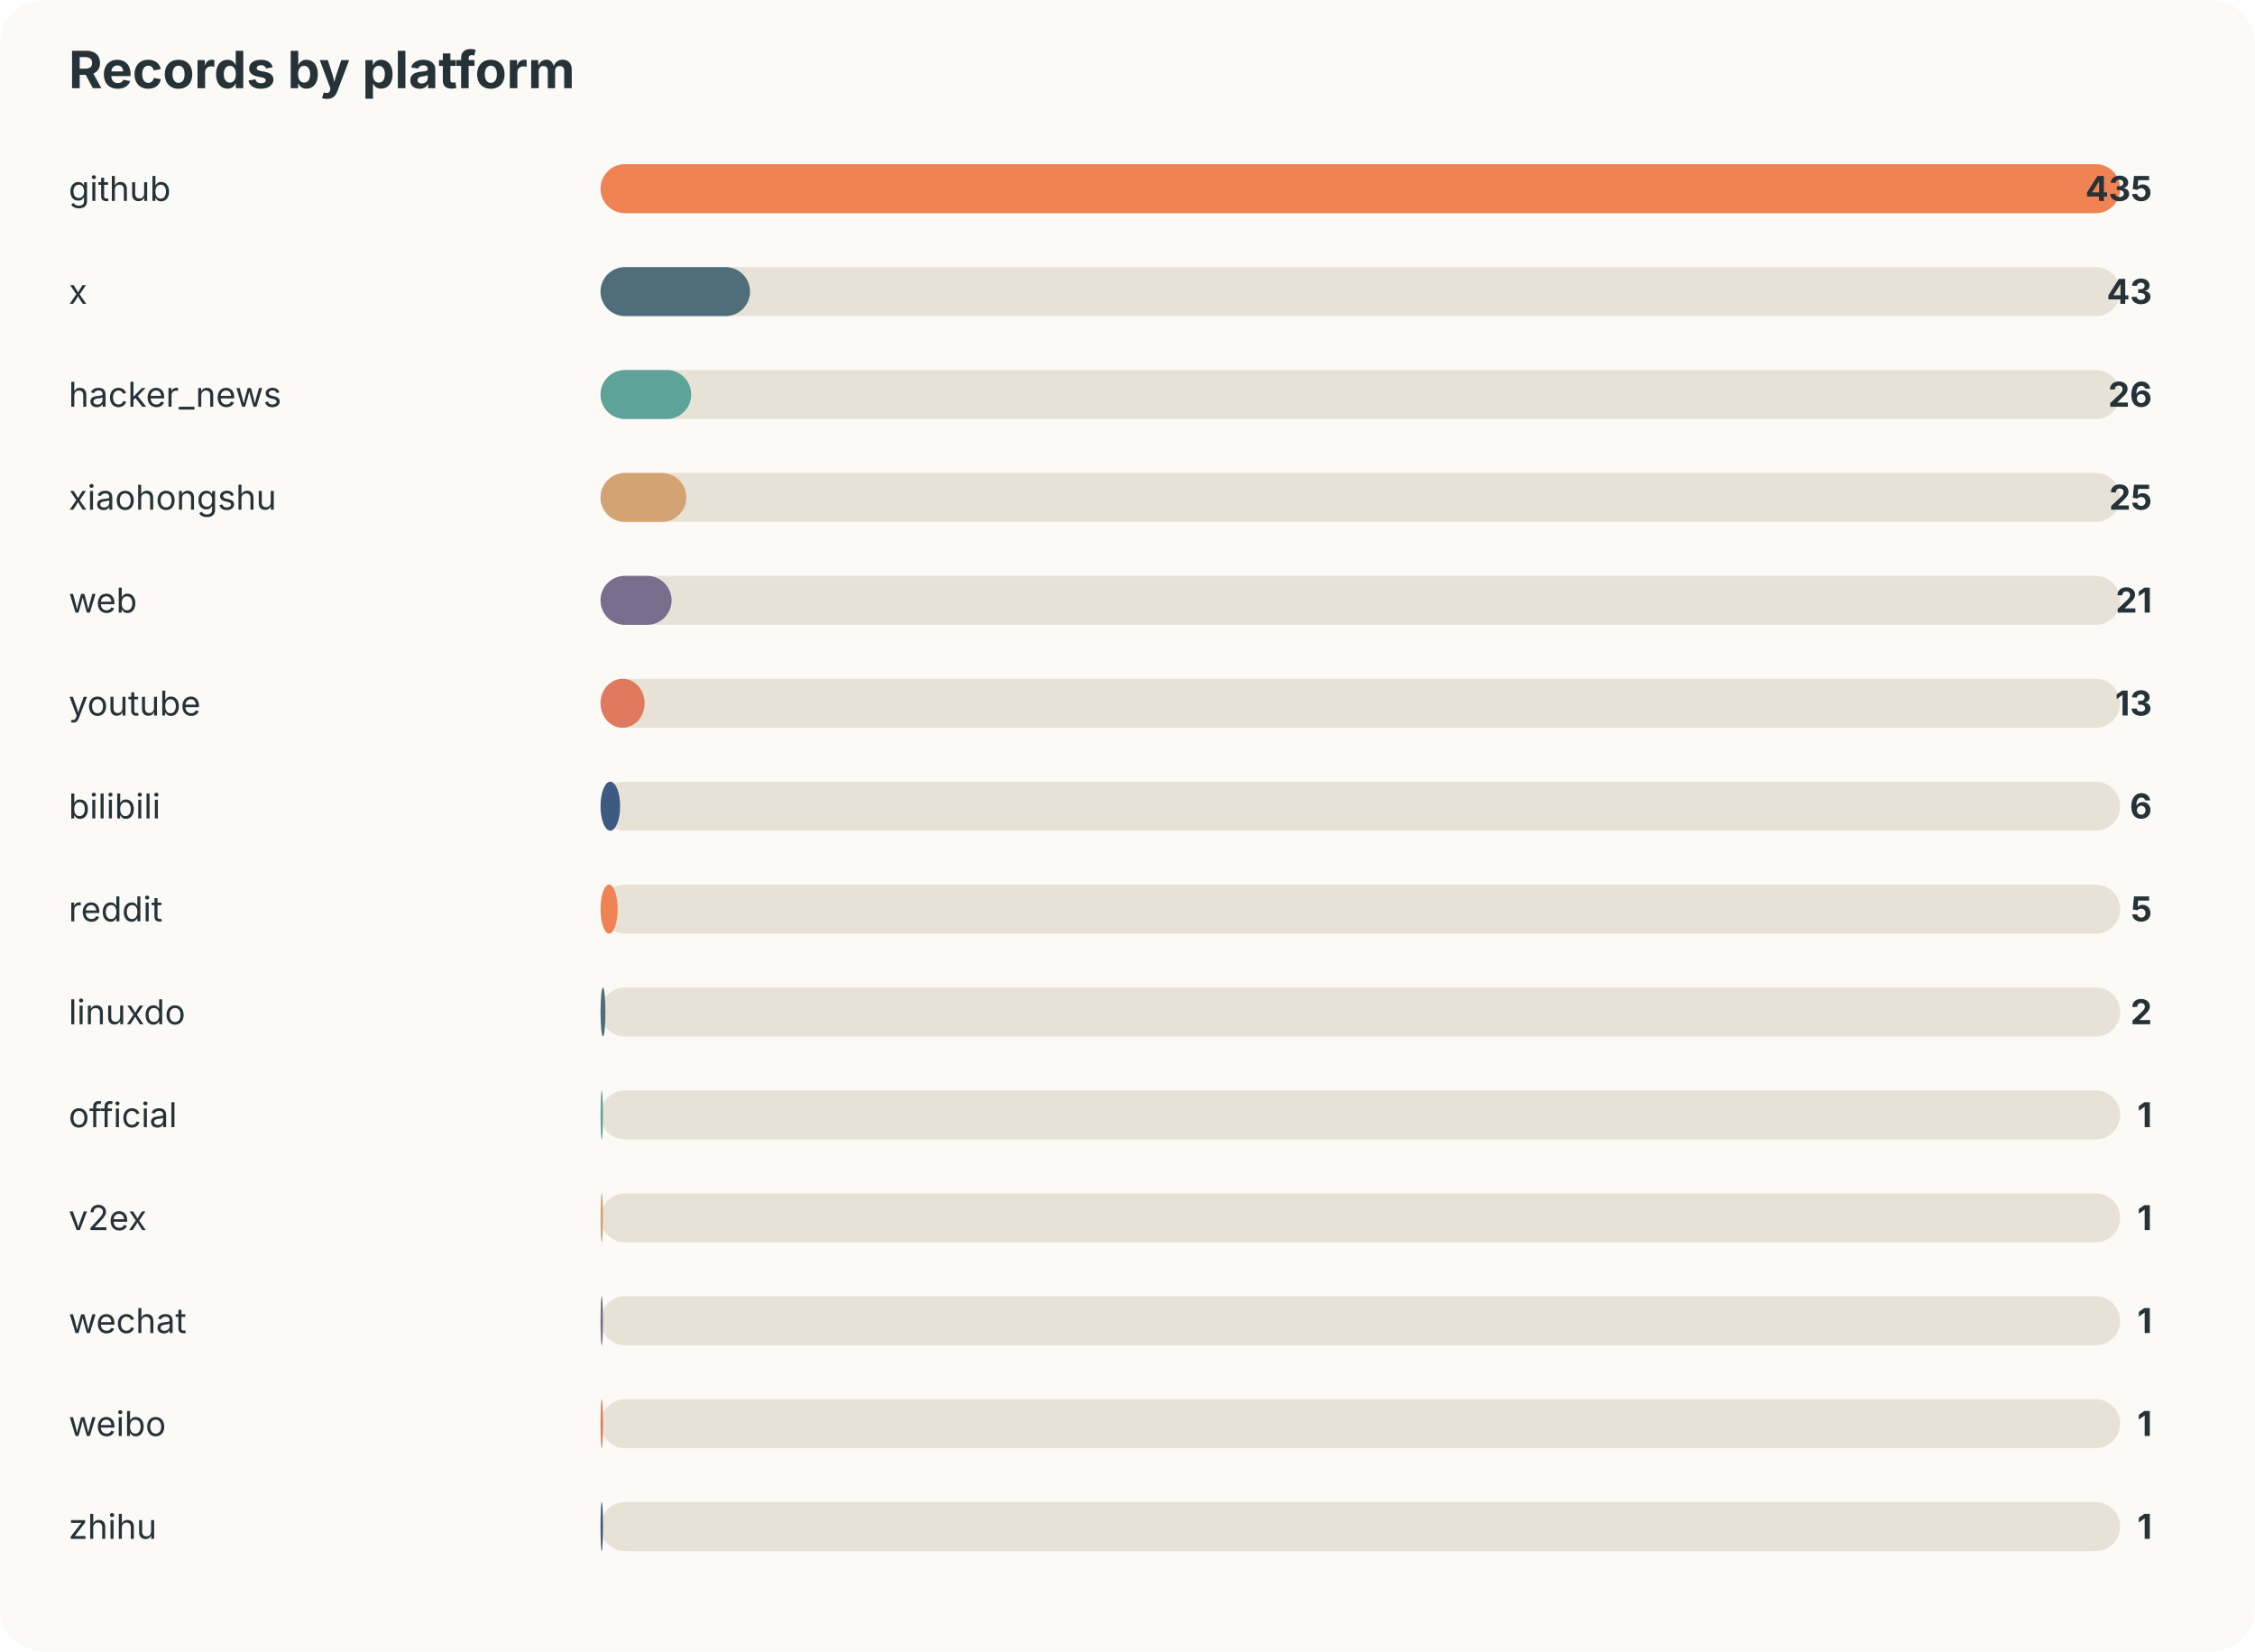
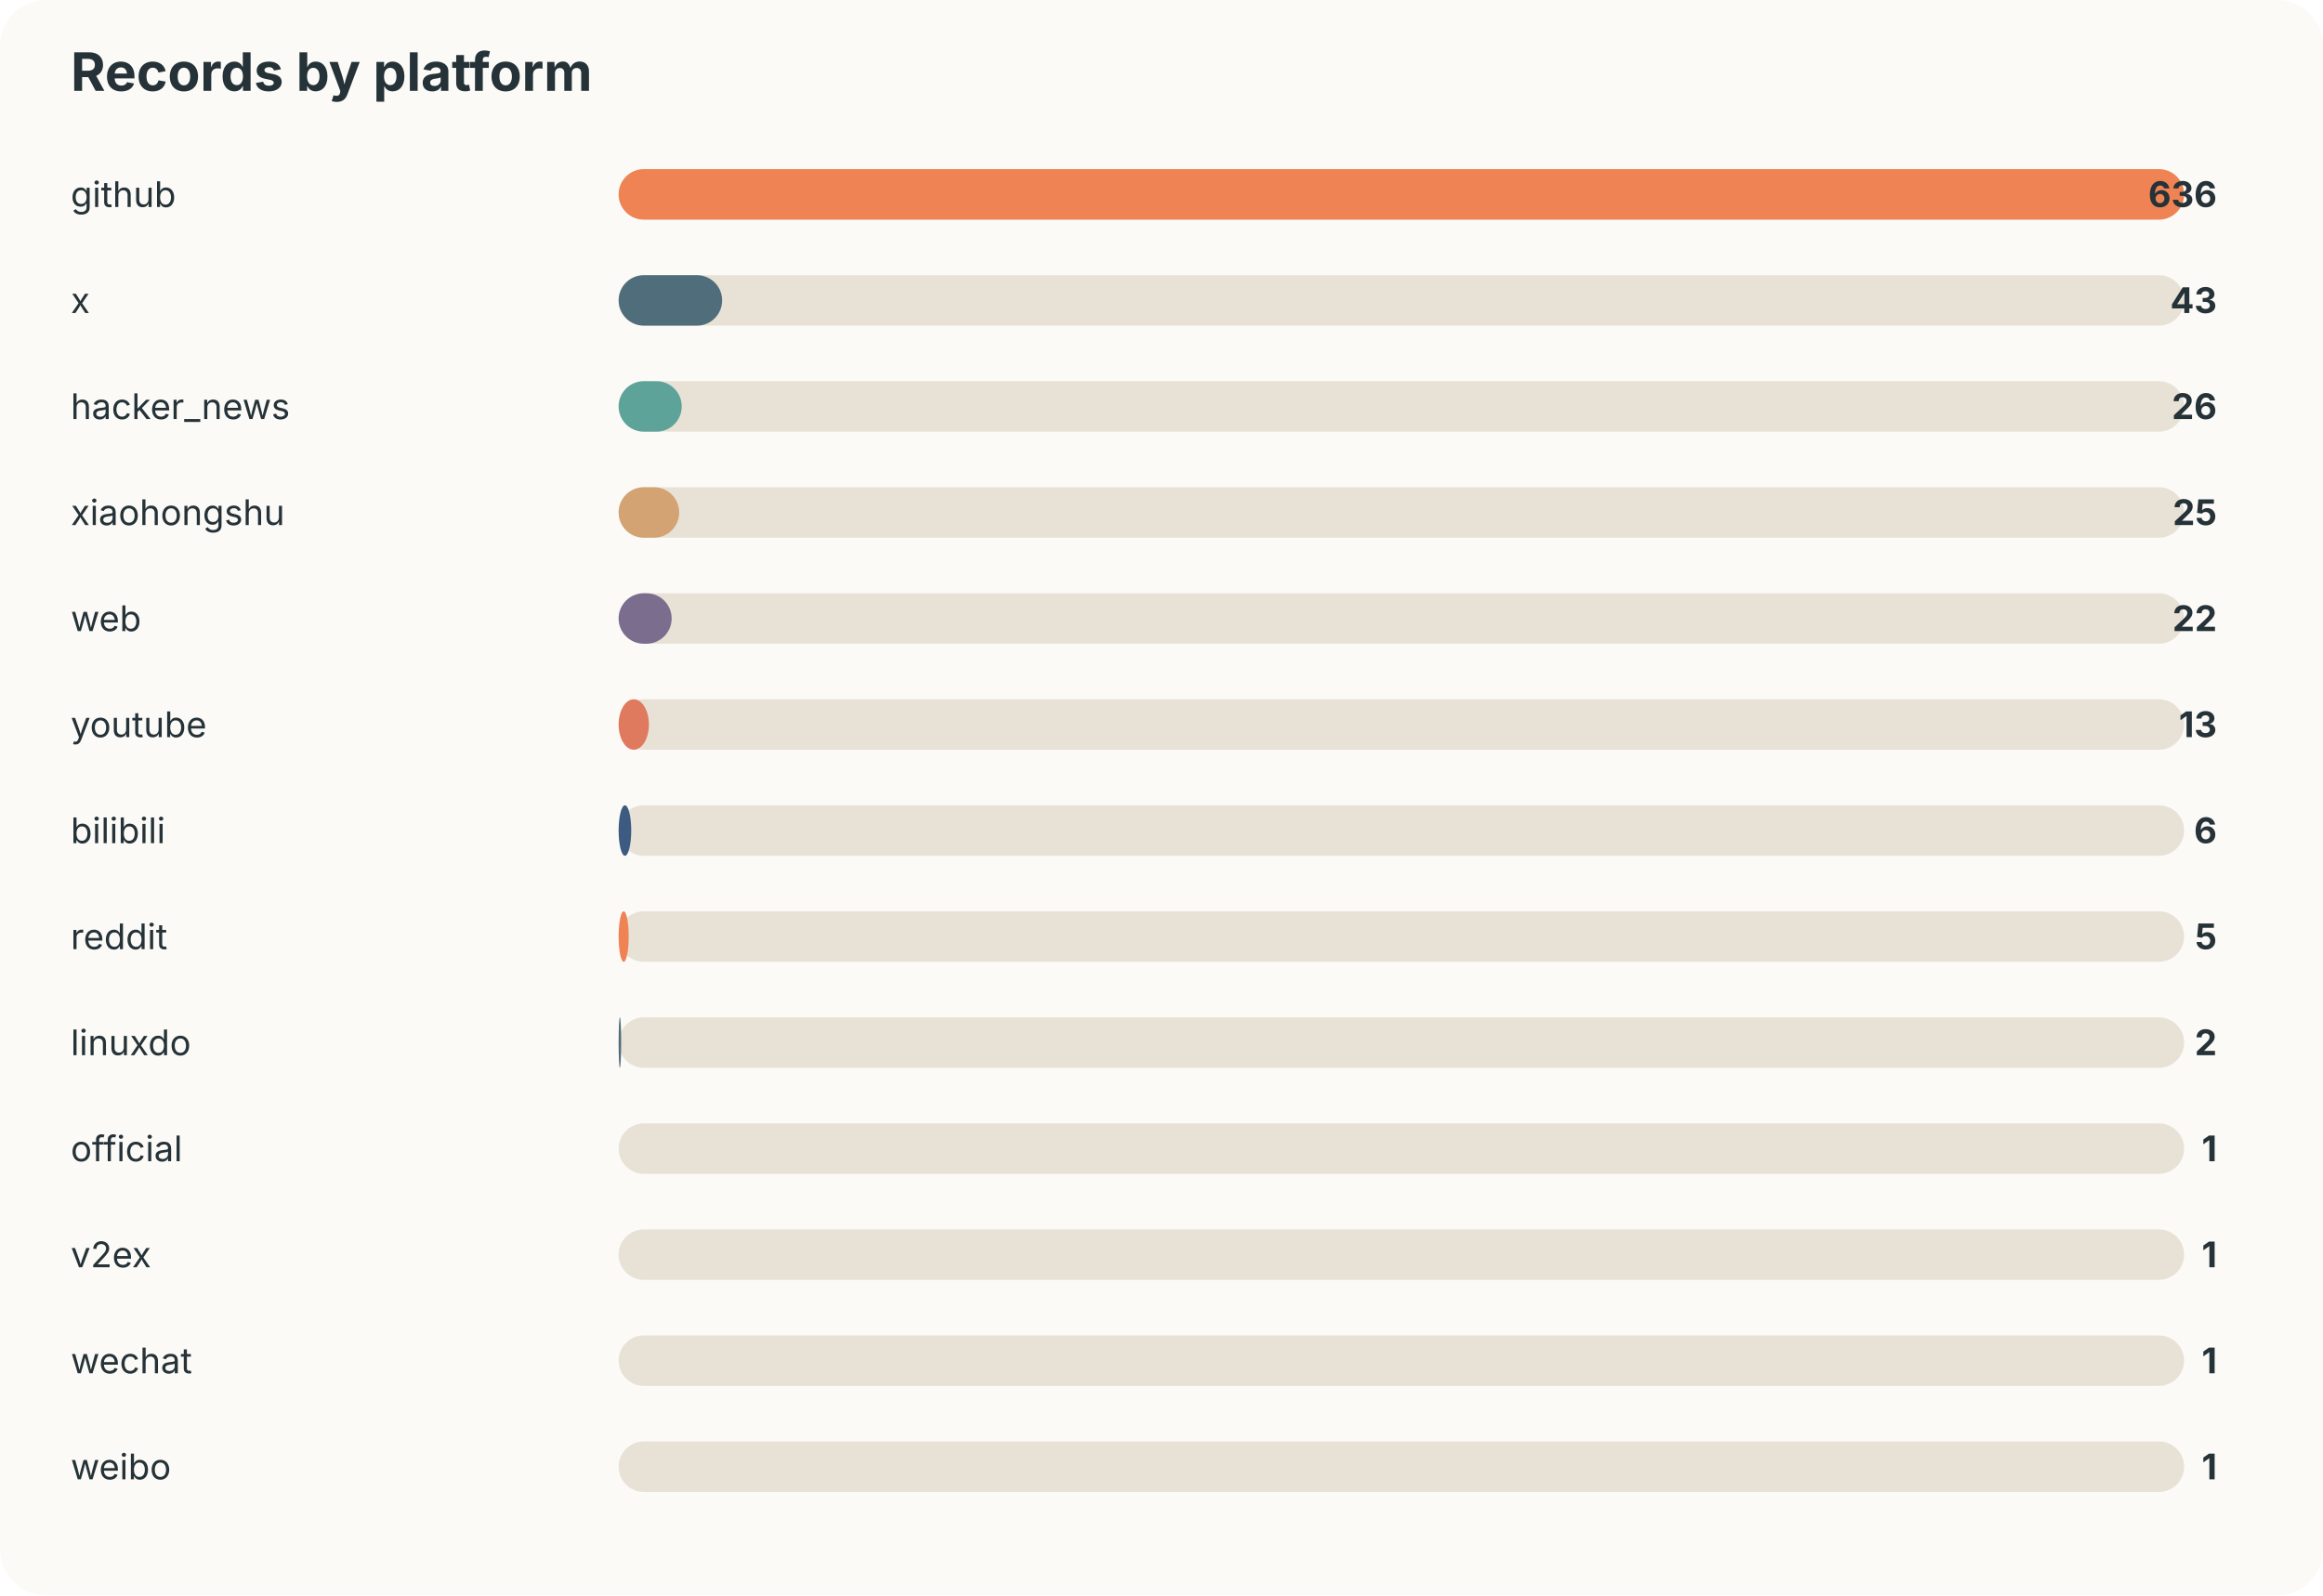
- <svg xmlns="http://www.w3.org/2000/svg" width="920" height="674" viewBox="0 0 920 674">
+ <svg xmlns="http://www.w3.org/2000/svg" width="920" height="632" viewBox="0 0 920 632">
  <style>text{font-family:-apple-system,BlinkMacSystemFont,"Segoe UI",sans-serif;fill:#253237} .muted{fill:#6b7a80;font-size:13px}</style>
  <rect width="100%" height="100%" rx="18" fill="#fbfaf7" />
  <text x="28" y="36" font-size="21" font-weight="700">Records by platform</text>
  <text x="28" y="82" font-size="14">github</text>
  <rect x="245" y="67" width="620" height="20" rx="10" fill="#e8e2d6" />
  <rect x="245" y="67" width="620" height="20" rx="10" fill="#ef8354" />
-   <text x="878" y="82" text-anchor="end" font-size="14" font-weight="700">435</text>
+   <text x="878" y="82" text-anchor="end" font-size="14" font-weight="700">636</text>
  <text x="28" y="124" font-size="14">x</text>
  <rect x="245" y="109" width="620" height="20" rx="10" fill="#e8e2d6" />
-   <rect x="245" y="109" width="61" height="20" rx="10" fill="#4f6d7a" />
+   <rect x="245" y="109" width="41" height="20" rx="10" fill="#4f6d7a" />
  <text x="878" y="124" text-anchor="end" font-size="14" font-weight="700">43</text>
  <text x="28" y="166" font-size="14">hacker_news</text>
  <rect x="245" y="151" width="620" height="20" rx="10" fill="#e8e2d6" />
-   <rect x="245" y="151" width="37" height="20" rx="10" fill="#5da399" />
+   <rect x="245" y="151" width="25" height="20" rx="10" fill="#5da399" />
  <text x="878" y="166" text-anchor="end" font-size="14" font-weight="700">26</text>
  <text x="28" y="208" font-size="14">xiaohongshu</text>
  <rect x="245" y="193" width="620" height="20" rx="10" fill="#e8e2d6" />
-   <rect x="245" y="193" width="35" height="20" rx="10" fill="#d4a373" />
+   <rect x="245" y="193" width="24" height="20" rx="10" fill="#d4a373" />
  <text x="878" y="208" text-anchor="end" font-size="14" font-weight="700">25</text>
  <text x="28" y="250" font-size="14">web</text>
  <rect x="245" y="235" width="620" height="20" rx="10" fill="#e8e2d6" />
-   <rect x="245" y="235" width="29" height="20" rx="10" fill="#7b6d8d" />
-   <text x="878" y="250" text-anchor="end" font-size="14" font-weight="700">21</text>
+   <rect x="245" y="235" width="21" height="20" rx="10" fill="#7b6d8d" />
+   <text x="878" y="250" text-anchor="end" font-size="14" font-weight="700">22</text>
  <text x="28" y="292" font-size="14">youtube</text>
  <rect x="245" y="277" width="620" height="20" rx="10" fill="#e8e2d6" />
-   <rect x="245" y="277" width="18" height="20" rx="10" fill="#e07a5f" />
+   <rect x="245" y="277" width="12" height="20" rx="10" fill="#e07a5f" />
  <text x="878" y="292" text-anchor="end" font-size="14" font-weight="700">13</text>
  <text x="28" y="334" font-size="14">bilibili</text>
  <rect x="245" y="319" width="620" height="20" rx="10" fill="#e8e2d6" />
-   <rect x="245" y="319" width="8" height="20" rx="10" fill="#3d5a80" />
+   <rect x="245" y="319" width="5" height="20" rx="10" fill="#3d5a80" />
  <text x="878" y="334" text-anchor="end" font-size="14" font-weight="700">6</text>
  <text x="28" y="376" font-size="14">reddit</text>
  <rect x="245" y="361" width="620" height="20" rx="10" fill="#e8e2d6" />
-   <rect x="245" y="361" width="7" height="20" rx="10" fill="#ef8354" />
+   <rect x="245" y="361" width="4" height="20" rx="10" fill="#ef8354" />
  <text x="878" y="376" text-anchor="end" font-size="14" font-weight="700">5</text>
  <text x="28" y="418" font-size="14">linuxdo</text>
  <rect x="245" y="403" width="620" height="20" rx="10" fill="#e8e2d6" />
-   <rect x="245" y="403" width="2" height="20" rx="10" fill="#4f6d7a" />
+   <rect x="245" y="403" width="1" height="20" rx="10" fill="#4f6d7a" />
  <text x="878" y="418" text-anchor="end" font-size="14" font-weight="700">2</text>
  <text x="28" y="460" font-size="14">official</text>
  <rect x="245" y="445" width="620" height="20" rx="10" fill="#e8e2d6" />
-   <rect x="245" y="445" width="1" height="20" rx="10" fill="#5da399" />
+   <rect x="245" y="445" width="0" height="20" rx="10" fill="#5da399" />
  <text x="878" y="460" text-anchor="end" font-size="14" font-weight="700">1</text>
  <text x="28" y="502" font-size="14">v2ex</text>
  <rect x="245" y="487" width="620" height="20" rx="10" fill="#e8e2d6" />
-   <rect x="245" y="487" width="1" height="20" rx="10" fill="#d4a373" />
+   <rect x="245" y="487" width="0" height="20" rx="10" fill="#d4a373" />
  <text x="878" y="502" text-anchor="end" font-size="14" font-weight="700">1</text>
  <text x="28" y="544" font-size="14">wechat</text>
  <rect x="245" y="529" width="620" height="20" rx="10" fill="#e8e2d6" />
-   <rect x="245" y="529" width="1" height="20" rx="10" fill="#7b6d8d" />
+   <rect x="245" y="529" width="0" height="20" rx="10" fill="#7b6d8d" />
  <text x="878" y="544" text-anchor="end" font-size="14" font-weight="700">1</text>
  <text x="28" y="586" font-size="14">weibo</text>
  <rect x="245" y="571" width="620" height="20" rx="10" fill="#e8e2d6" />
-   <rect x="245" y="571" width="1" height="20" rx="10" fill="#e07a5f" />
+   <rect x="245" y="571" width="0" height="20" rx="10" fill="#e07a5f" />
  <text x="878" y="586" text-anchor="end" font-size="14" font-weight="700">1</text>
-   <text x="28" y="628" font-size="14">zhihu</text>
-   <rect x="245" y="613" width="620" height="20" rx="10" fill="#e8e2d6" />
-   <rect x="245" y="613" width="1" height="20" rx="10" fill="#3d5a80" />
-   <text x="878" y="628" text-anchor="end" font-size="14" font-weight="700">1</text>
</svg>
